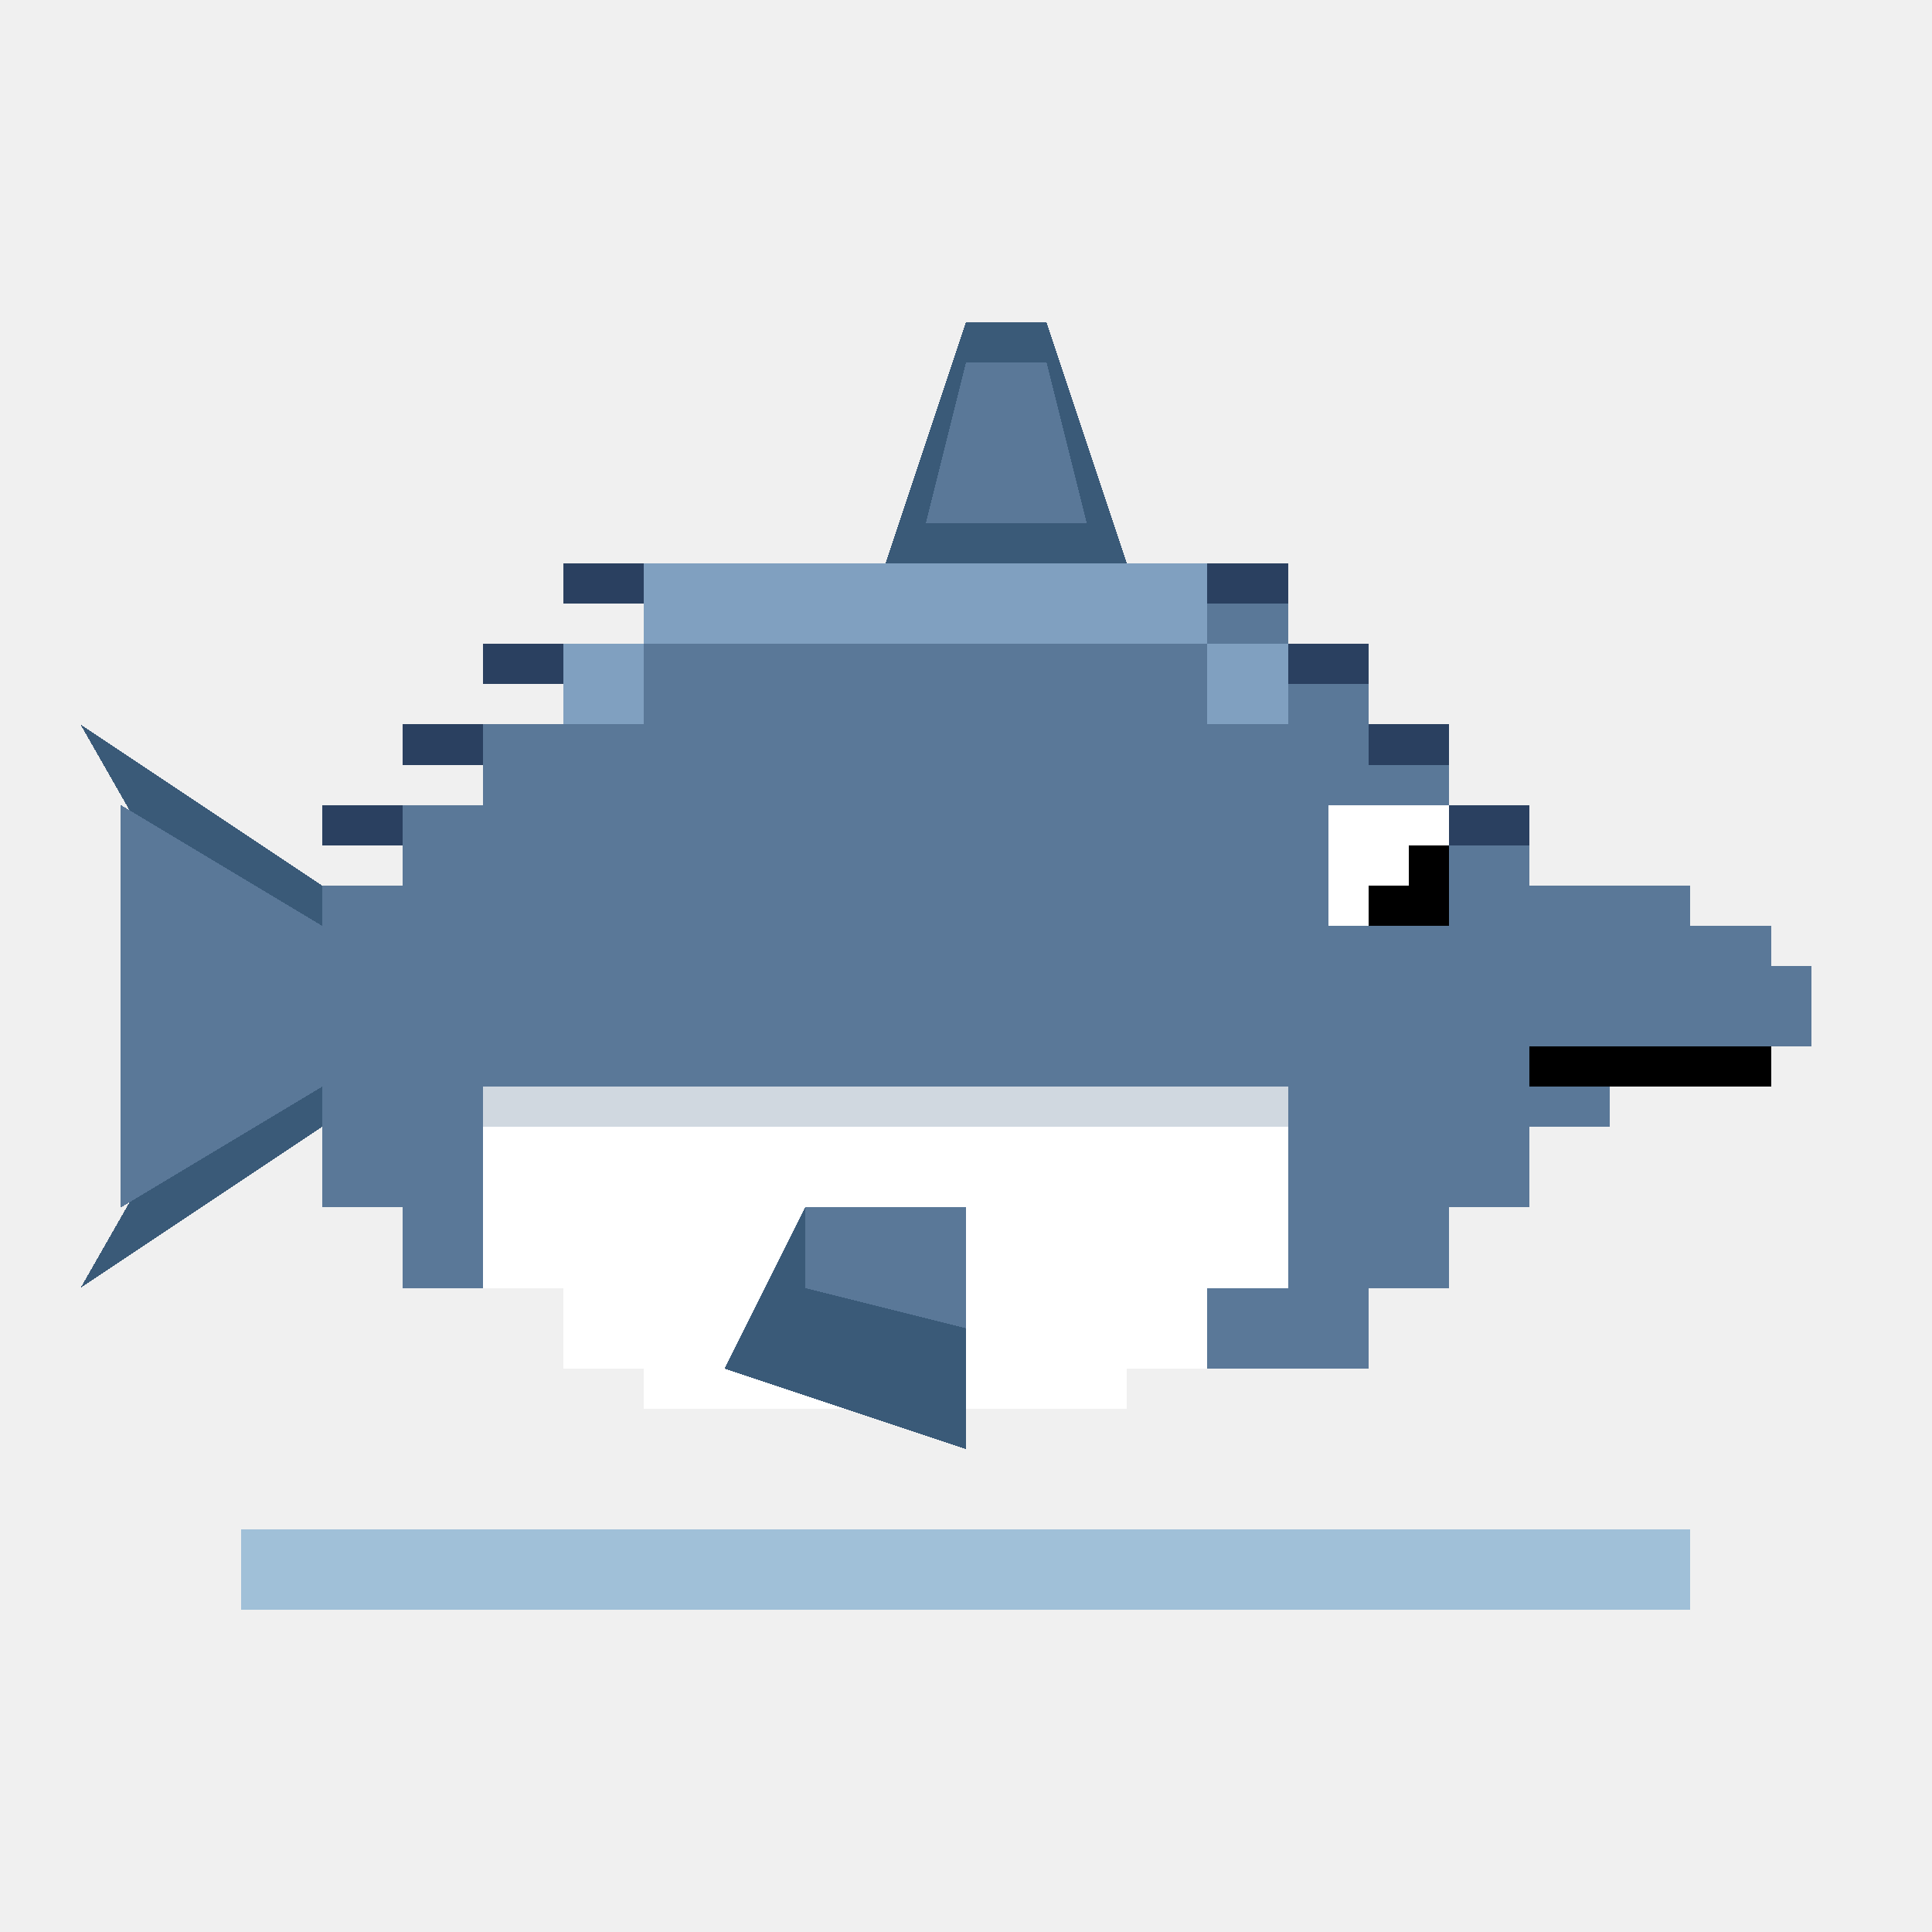
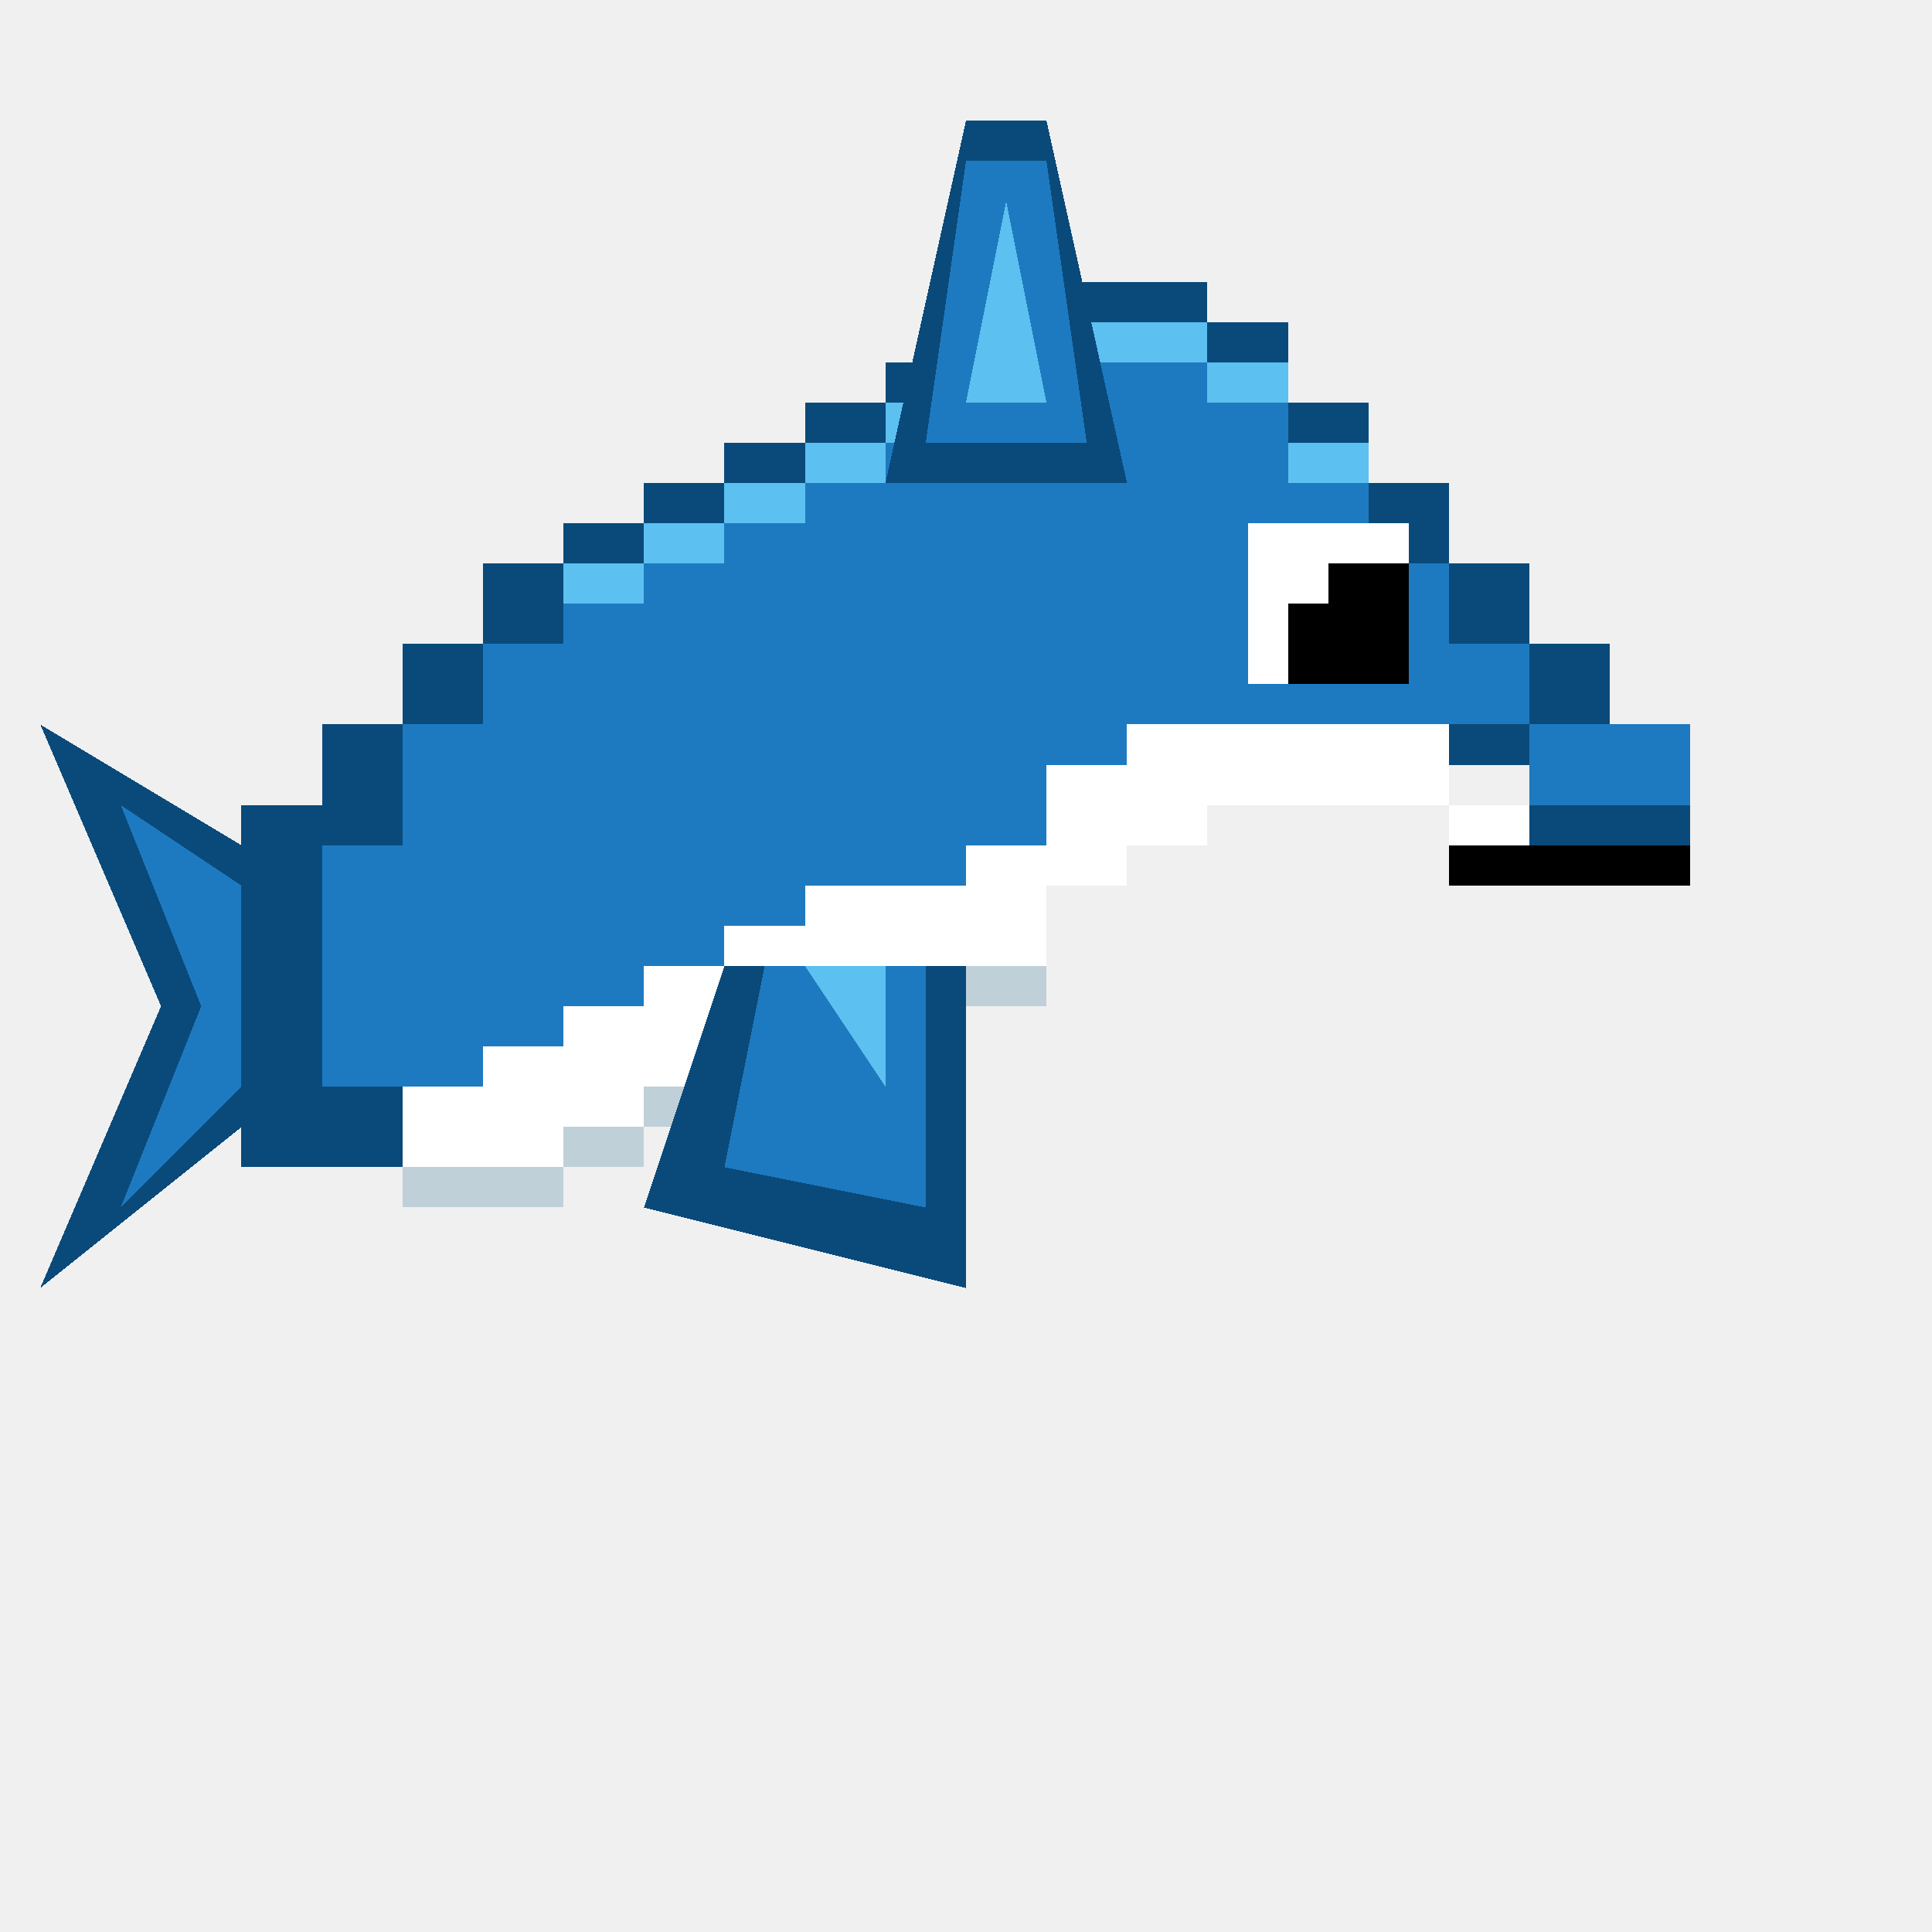
<svg xmlns="http://www.w3.org/2000/svg" viewBox="0 0 48 48" shape-rendering="crispEdges">
-   <rect x="6" y="38" width="36" height="2" fill="#a0c0d8" />
-   <polygon points="2,18 8,22 8,28 2,32 6,25" fill="#3a5a78" />
-   <polygon points="3,20 8,23 8,27 3,30" fill="#5a7898" />
-   <rect x="8" y="22" width="2" height="8" fill="#5a7898" />
-   <rect x="10" y="20" width="2" height="12" fill="#5a7898" />
-   <rect x="12" y="18" width="2" height="14" fill="#5a7898" />
-   <rect x="14" y="16" width="2" height="16" fill="#5a7898" />
-   <rect x="16" y="14" width="14" height="20" fill="#5a7898" />
-   <rect x="30" y="14" width="2" height="20" fill="#5a7898" />
-   <rect x="32" y="16" width="2" height="18" fill="#5a7898" />
-   <rect x="34" y="18" width="2" height="14" fill="#5a7898" />
-   <rect x="36" y="20" width="2" height="10" fill="#5a7898" />
-   <rect x="38" y="22" width="2" height="6" fill="#5a7898" />
-   <polygon points="22,14 28,14 26,8 24,8" fill="#3a5a78" />
-   <polygon points="23,13 27,13 26,9 24,9" fill="#5a7898" />
-   <rect x="16" y="14" width="14" height="2" fill="#80a0c0" />
-   <rect x="14" y="16" width="2" height="2" fill="#80a0c0" />
-   <rect x="30" y="16" width="2" height="2" fill="#80a0c0" />
-   <rect x="12" y="28" width="20" height="4" fill="#ffffff" />
-   <rect x="14" y="32" width="16" height="2" fill="#ffffff" />
-   <rect x="16" y="34" width="12" height="1" fill="#ffffff" />
-   <rect x="12" y="27" width="20" height="1" fill="#d0d8e0" />
-   <rect x="40" y="22" width="2" height="4" fill="#5a7898" />
-   <rect x="42" y="23" width="2" height="3" fill="#5a7898" />
-   <rect x="44" y="24" width="1" height="2" fill="#5a7898" />
-   <rect x="38" y="26" width="6" height="1" fill="#000000" />
-   <rect x="33" y="20" width="3" height="3" fill="#ffffff" />
-   <rect x="34" y="21" width="2" height="2" fill="#000000" />
-   <rect x="34" y="21" width="1" height="1" fill="#ffffff" />
-   <polygon points="20,30 24,30 24,36 18,34" fill="#3a5a78" />
-   <polygon points="20,30 24,30 24,33 20,32" fill="#5a7898" />
-   <rect x="14" y="14" width="2" height="1" fill="#2a4060" />
-   <rect x="30" y="14" width="2" height="1" fill="#2a4060" />
-   <rect x="12" y="16" width="2" height="1" fill="#2a4060" />
-   <rect x="32" y="16" width="2" height="1" fill="#2a4060" />
-   <rect x="10" y="18" width="2" height="1" fill="#2a4060" />
-   <rect x="34" y="18" width="2" height="1" fill="#2a4060" />
-   <rect x="8" y="20" width="2" height="1" fill="#2a4060" />
-   <rect x="36" y="20" width="2" height="1" fill="#2a4060" />
+   <polygon points="1,18 6,21 6,28 1,32 4,25" fill="#0a4a7a" />
+   <polygon points="3,20 6,22 6,27 3,30 5,25" fill="#1e7ac0" />
+   <rect x="6" y="20" width="2" height="9" fill="#0a4a7a" />
+   <rect x="8" y="18" width="2" height="11" fill="#0a4a7a" />
+   <rect x="10" y="16" width="2" height="13" fill="#0a4a7a" />
+   <rect x="12" y="14" width="2" height="13" fill="#0a4a7a" />
+   <rect x="14" y="13" width="2" height="13" fill="#0a4a7a" />
+   <rect x="16" y="12" width="2" height="13" fill="#0a4a7a" />
+   <rect x="18" y="11" width="2" height="13" fill="#0a4a7a" />
+   <rect x="20" y="10" width="2" height="14" fill="#0a4a7a" />
+   <rect x="22" y="9" width="2" height="14" fill="#0a4a7a" />
+   <rect x="24" y="8" width="2" height="14" fill="#0a4a7a" />
+   <rect x="26" y="7" width="2" height="13" fill="#0a4a7a" />
+   <rect x="28" y="7" width="2" height="12" fill="#0a4a7a" />
+   <rect x="30" y="8" width="2" height="11" fill="#0a4a7a" />
+   <rect x="32" y="10" width="2" height="9" fill="#0a4a7a" />
+   <rect x="34" y="12" width="2" height="7" fill="#0a4a7a" />
+   <rect x="36" y="14" width="2" height="5" fill="#0a4a7a" />
+   <rect x="38" y="16" width="2" height="3" fill="#0a4a7a" />
+   <rect x="8" y="21" width="2" height="6" fill="#1e7ac0" />
+   <rect x="10" y="18" width="2" height="9" fill="#1e7ac0" />
+   <rect x="12" y="16" width="2" height="10" fill="#1e7ac0" />
+   <rect x="14" y="15" width="2" height="10" fill="#1e7ac0" />
+   <rect x="16" y="14" width="2" height="10" fill="#1e7ac0" />
+   <rect x="18" y="13" width="2" height="10" fill="#1e7ac0" />
+   <rect x="20" y="12" width="2" height="10" fill="#1e7ac0" />
+   <rect x="22" y="11" width="2" height="11" fill="#1e7ac0" />
+   <rect x="24" y="10" width="2" height="11" fill="#1e7ac0" />
+   <rect x="26" y="9" width="2" height="10" fill="#1e7ac0" />
+   <rect x="28" y="9" width="2" height="9" fill="#1e7ac0" />
+   <rect x="30" y="10" width="2" height="8" fill="#1e7ac0" />
+   <rect x="32" y="12" width="2" height="6" fill="#1e7ac0" />
+   <rect x="34" y="14" width="2" height="4" fill="#1e7ac0" />
+   <rect x="36" y="16" width="2" height="2" fill="#1e7ac0" />
+   <rect x="14" y="14" width="2" height="1" fill="#5cc0f0" />
+   <rect x="16" y="13" width="2" height="1" fill="#5cc0f0" />
+   <rect x="18" y="12" width="2" height="1" fill="#5cc0f0" />
+   <rect x="20" y="11" width="2" height="1" fill="#5cc0f0" />
+   <rect x="22" y="10" width="2" height="1" fill="#5cc0f0" />
+   <rect x="24" y="9" width="2" height="1" fill="#5cc0f0" />
+   <rect x="26" y="8" width="2" height="1" fill="#5cc0f0" />
+   <rect x="28" y="8" width="2" height="1" fill="#5cc0f0" />
+   <rect x="30" y="9" width="2" height="1" fill="#5cc0f0" />
+   <rect x="32" y="11" width="2" height="1" fill="#5cc0f0" />
+   <polygon points="22,12 28,12 26,3 24,3" fill="#0a4a7a" />
+   <polygon points="23,11 27,11 26,4 24,4" fill="#1e7ac0" />
+   <polygon points="24,10 26,10 25,5" fill="#5cc0f0" />
+   <rect x="10" y="27" width="2" height="2" fill="#ffffff" />
+   <rect x="12" y="26" width="2" height="3" fill="#ffffff" />
+   <rect x="14" y="25" width="2" height="3" fill="#ffffff" />
+   <rect x="16" y="24" width="2" height="3" fill="#ffffff" />
+   <rect x="18" y="23" width="2" height="3" fill="#ffffff" />
+   <rect x="20" y="22" width="2" height="3" fill="#ffffff" />
+   <rect x="22" y="22" width="2" height="3" fill="#ffffff" />
+   <rect x="24" y="21" width="2" height="3" fill="#ffffff" />
+   <rect x="26" y="19" width="2" height="3" fill="#ffffff" />
+   <rect x="28" y="18" width="2" height="3" fill="#ffffff" />
+   <rect x="30" y="18" width="2" height="2" fill="#ffffff" />
+   <rect x="32" y="18" width="2" height="2" fill="#ffffff" />
+   <rect x="34" y="18" width="2" height="2" fill="#ffffff" />
+   <rect x="10" y="29" width="2" height="1" fill="#c0d0d8" />
+   <rect x="12" y="29" width="2" height="1" fill="#c0d0d8" />
+   <rect x="14" y="28" width="2" height="1" fill="#c0d0d8" />
+   <rect x="16" y="27" width="2" height="1" fill="#c0d0d8" />
+   <rect x="18" y="26" width="2" height="1" fill="#c0d0d8" />
+   <rect x="20" y="25" width="2" height="1" fill="#c0d0d8" />
+   <rect x="22" y="25" width="2" height="1" fill="#c0d0d8" />
+   <rect x="24" y="24" width="2" height="1" fill="#c0d0d8" />
+   <rect x="38" y="18" width="2" height="2" fill="#1e7ac0" />
+   <rect x="40" y="18" width="2" height="2" fill="#1e7ac0" />
+   <rect x="38" y="20" width="2" height="1" fill="#0a4a7a" />
+   <rect x="40" y="20" width="2" height="1" fill="#0a4a7a" />
+   <rect x="36" y="20" width="2" height="1" fill="#ffffff" />
+   <rect x="36" y="21" width="6" height="1" fill="#000000" />
+   <rect x="31" y="13" width="4" height="4" fill="#ffffff" />
+   <rect x="32" y="14" width="3" height="3" fill="#000000" />
+   <rect x="32" y="14" width="1" height="1" fill="#ffffff" />
+   <polygon points="18,24 24,24 24,32 16,30" fill="#0a4a7a" />
+   <polygon points="19,24 23,24 23,30 18,29" fill="#1e7ac0" />
+   <polygon points="20,24 22,24 22,27" fill="#5cc0f0" />
</svg>
